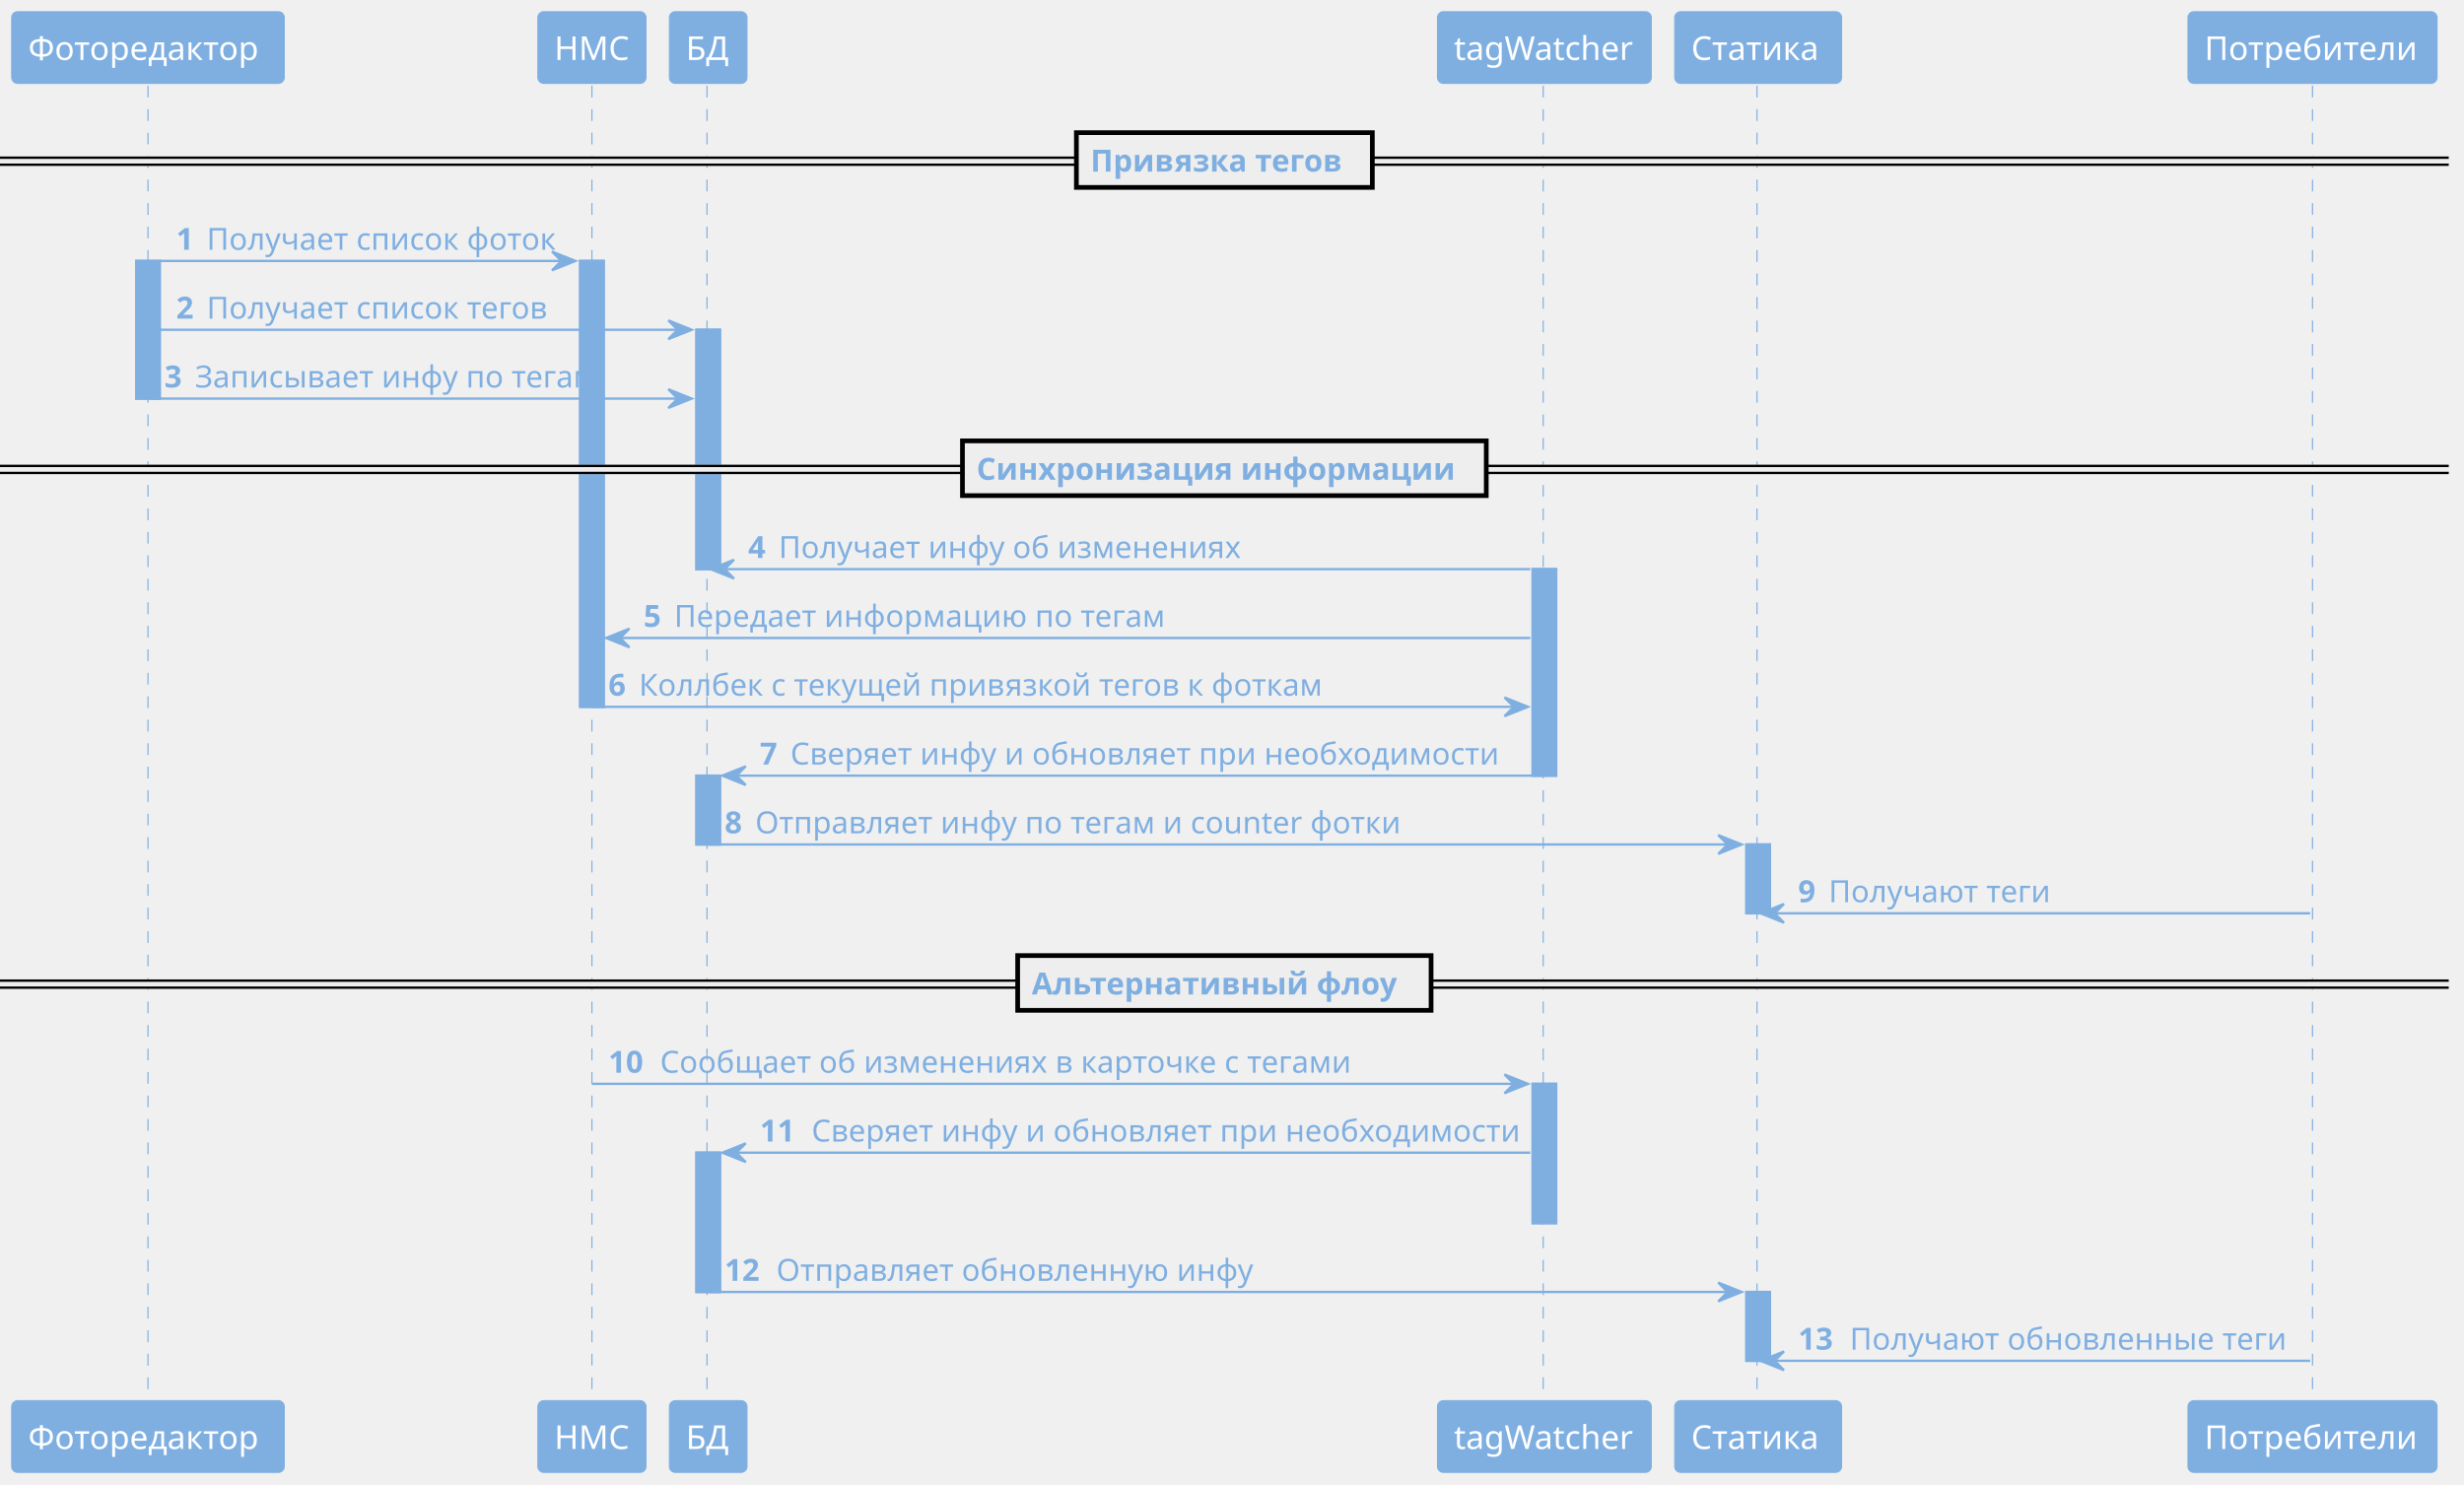
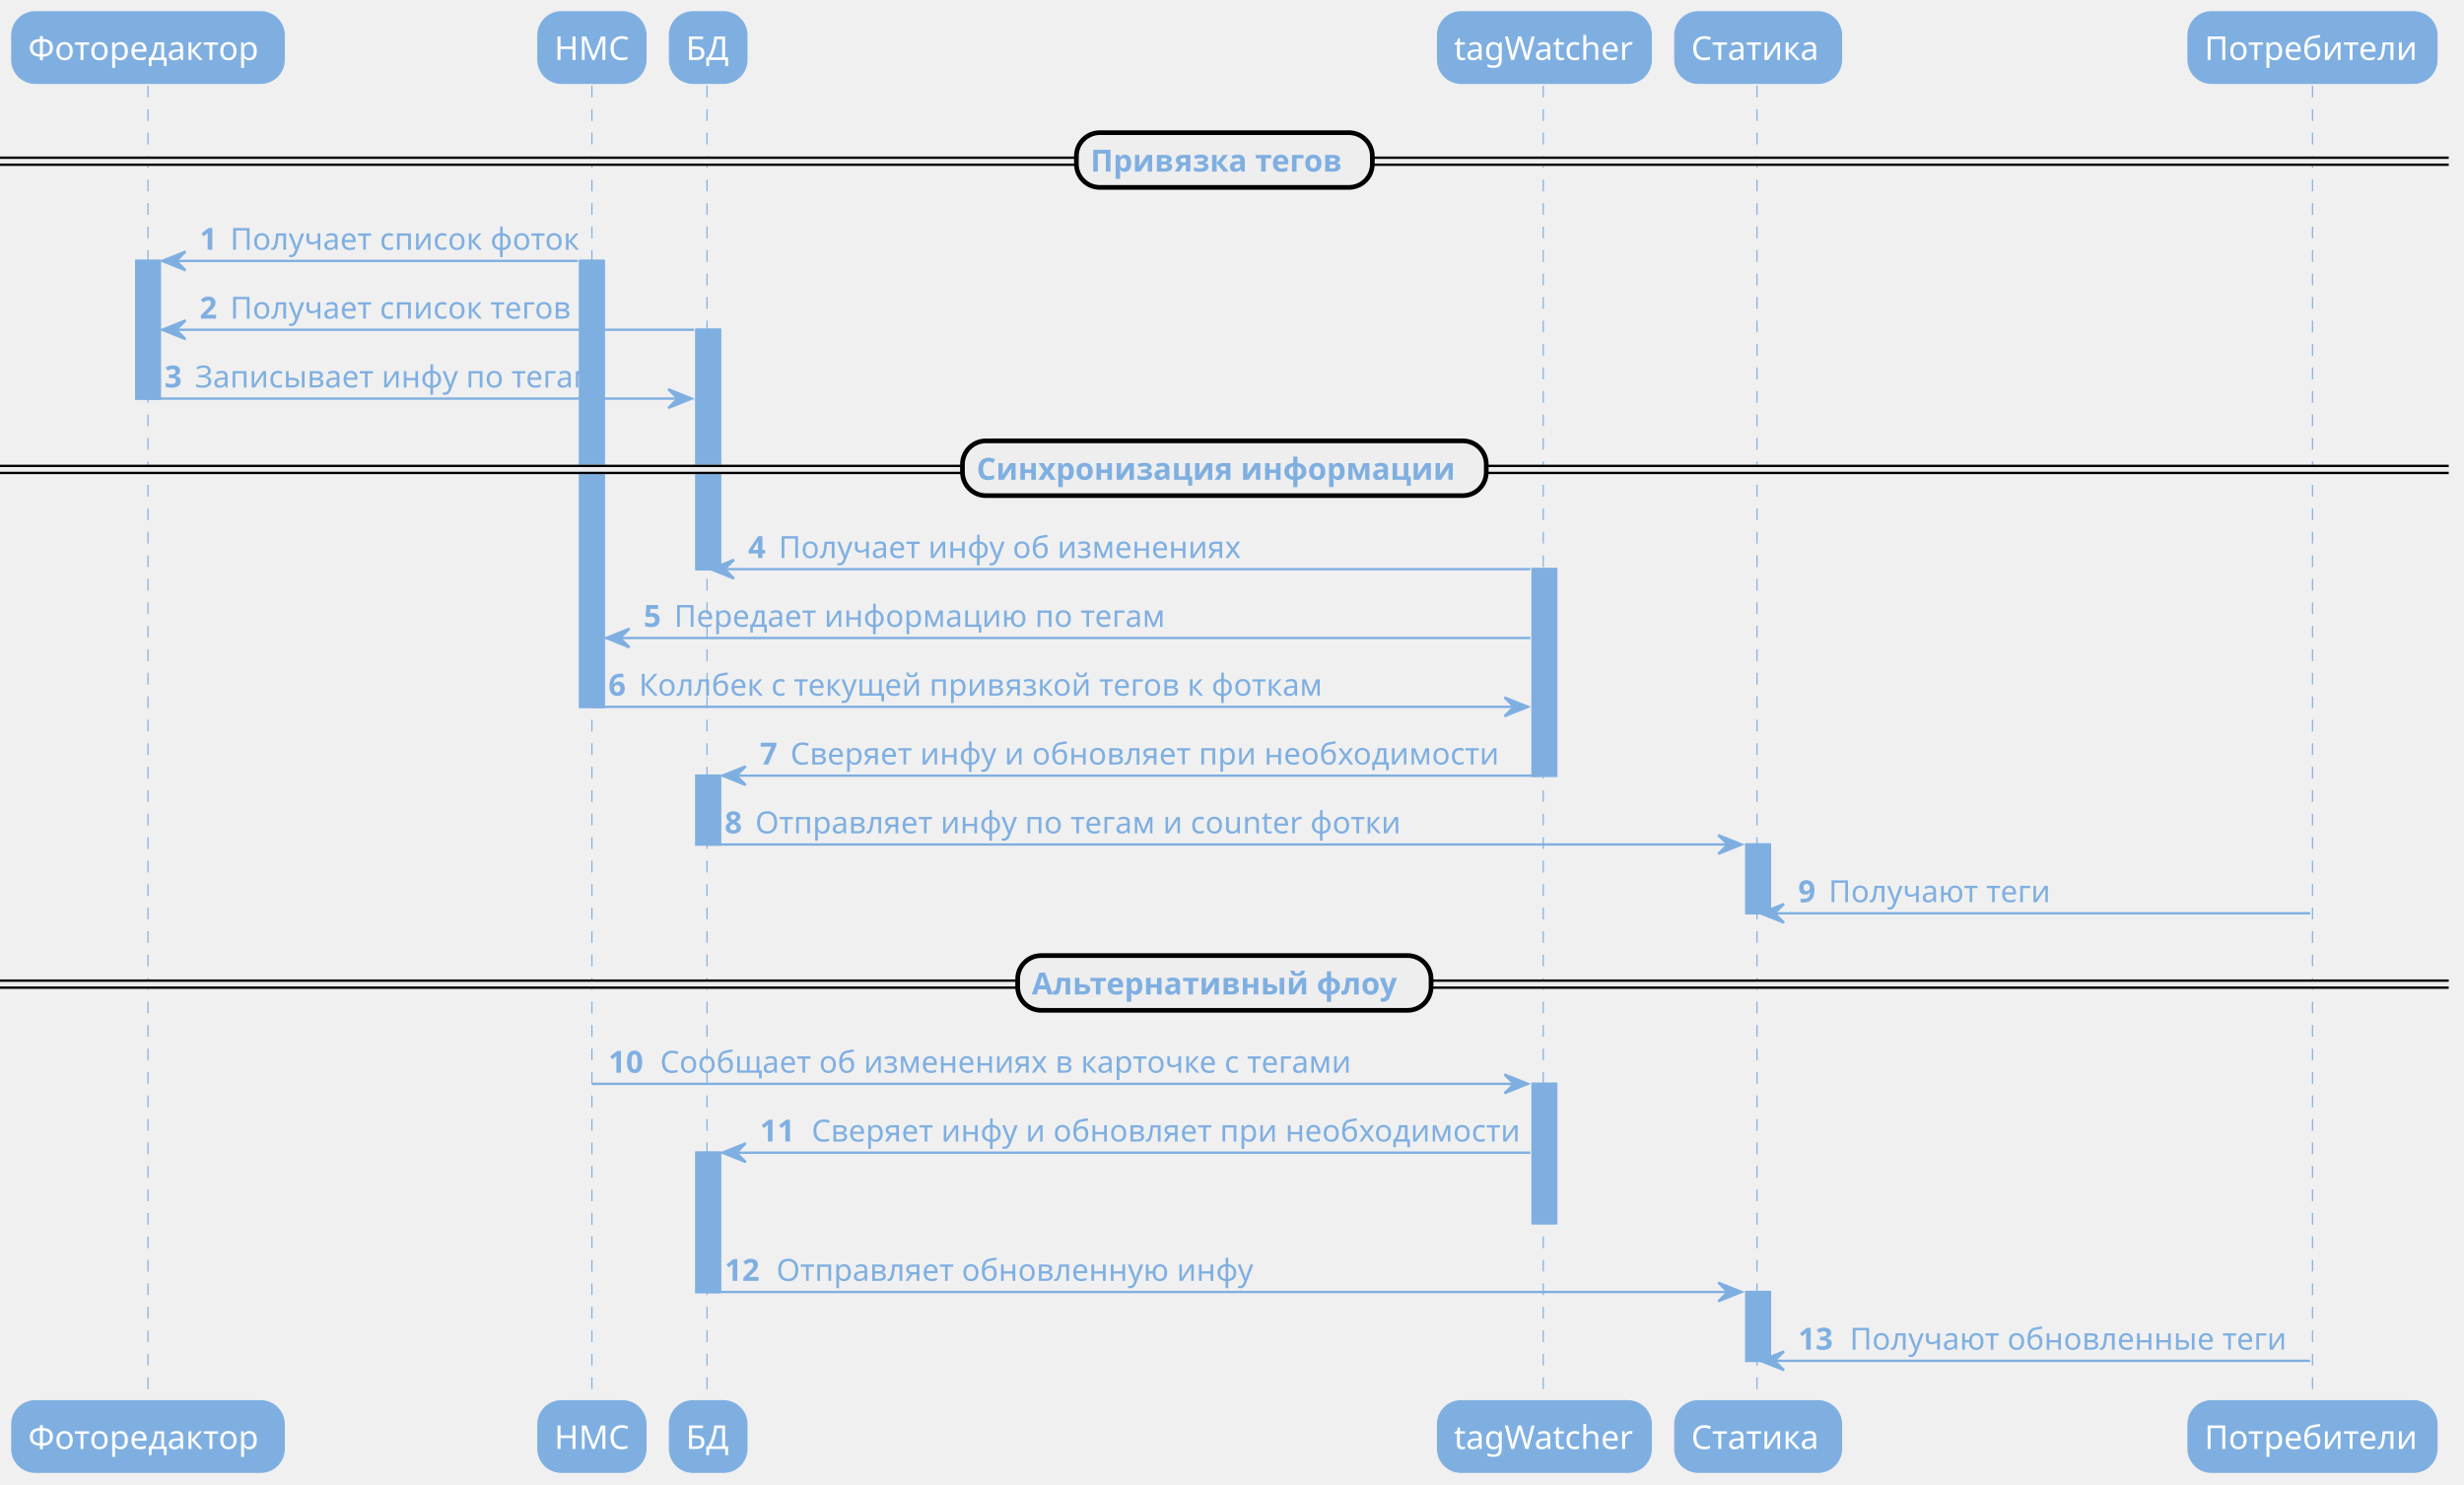
<svg xmlns="http://www.w3.org/2000/svg" contentStyleType="text/css" height="632px" preserveAspectRatio="none" style="width:1049px;height:632px;background:#24272B;" version="1.1" viewBox="0 0 1049 632" width="1049px" zoomAndPan="magnify">
  <defs />
  <g>
    <rect fill="#7FAFE1" height="58.621" style="stroke:#7FAFE1;stroke-width:1.0;" width="10" x="58" y="111.109" />
    <rect fill="#7FAFE1" height="189.863" style="stroke:#7FAFE1;stroke-width:1.0;" width="10" x="247" y="111.109" />
    <rect fill="#7FAFE1" height="101.932" style="stroke:#7FAFE1;stroke-width:1.0;" width="10" x="296.5" y="140.42" />
    <rect fill="#7FAFE1" height="29.311" style="stroke:#7FAFE1;stroke-width:1.0;" width="10" x="296.5" y="330.283" />
    <rect fill="#7FAFE1" height="59.31" style="stroke:#7FAFE1;stroke-width:1.0;" width="10" x="296.5" y="490.836" />
    <rect fill="#7FAFE1" height="87.932" style="stroke:#7FAFE1;stroke-width:1.0;" width="10" x="652.5" y="242.352" />
    <rect fill="#7FAFE1" height="59.31" style="stroke:#7FAFE1;stroke-width:1.0;" width="10" x="652.5" y="461.525" />
    <rect fill="#7FAFE1" height="29.311" style="stroke:#7FAFE1;stroke-width:1.0;" width="10" x="743.5" y="359.594" />
    <rect fill="#7FAFE1" height="29.311" style="stroke:#7FAFE1;stroke-width:1.0;" width="10" x="743.5" y="550.146" />
    <line style="stroke:#7FAFE1;stroke-width:0.5;stroke-dasharray:5.0,5.0;" x1="63" x2="63" y1="36.488" y2="597.457" />
    <line style="stroke:#7FAFE1;stroke-width:0.5;stroke-dasharray:5.0,5.0;" x1="252" x2="252" y1="36.488" y2="597.457" />
    <line style="stroke:#7FAFE1;stroke-width:0.5;stroke-dasharray:5.0,5.0;" x1="301" x2="301" y1="36.488" y2="597.457" />
    <line style="stroke:#7FAFE1;stroke-width:0.5;stroke-dasharray:5.0,5.0;" x1="657" x2="657" y1="36.488" y2="597.457" />
    <line style="stroke:#7FAFE1;stroke-width:0.5;stroke-dasharray:5.0,5.0;" x1="748" x2="748" y1="36.488" y2="597.457" />
    <line style="stroke:#7FAFE1;stroke-width:0.5;stroke-dasharray:5.0,5.0;" x1="984.5" x2="984.5" y1="36.488" y2="597.457" />
-     <rect fill="#7FAFE1" height="30.488" rx="2.5" ry="2.5" style="stroke:#7FAFE1;stroke-width:0.5;" width="116" x="5" y="5" />
+     <rect fill="#7FAFE1" height="30.488" rx="10" ry="10" style="stroke:#7FAFE1;stroke-width:0.5;" width="116" x="5" y="5" />
    <text fill="#FFFFFF" font-family="sans-serif" font-size="14" lengthAdjust="spacing" textLength="102" x="12" y="25.535">Фоторедактор</text>
-     <rect fill="#7FAFE1" height="30.488" rx="2.5" ry="2.5" style="stroke:#7FAFE1;stroke-width:0.5;" width="116" x="5" y="596.457" />
+     <rect fill="#7FAFE1" height="30.488" rx="10" ry="10" style="stroke:#7FAFE1;stroke-width:0.5;" width="116" x="5" y="596.457" />
    <text fill="#FFFFFF" font-family="sans-serif" font-size="14" lengthAdjust="spacing" textLength="102" x="12" y="616.992">Фоторедактор</text>
-     <rect fill="#7FAFE1" height="30.488" rx="2.5" ry="2.5" style="stroke:#7FAFE1;stroke-width:0.5;" width="46" x="229" y="5" />
+     <rect fill="#7FAFE1" height="30.488" rx="10" ry="10" style="stroke:#7FAFE1;stroke-width:0.5;" width="46" x="229" y="5" />
    <text fill="#FFFFFF" font-family="sans-serif" font-size="14" lengthAdjust="spacing" textLength="32" x="236" y="25.535">НМС</text>
-     <rect fill="#7FAFE1" height="30.488" rx="2.5" ry="2.5" style="stroke:#7FAFE1;stroke-width:0.5;" width="46" x="229" y="596.457" />
+     <rect fill="#7FAFE1" height="30.488" rx="10" ry="10" style="stroke:#7FAFE1;stroke-width:0.5;" width="46" x="229" y="596.457" />
    <text fill="#FFFFFF" font-family="sans-serif" font-size="14" lengthAdjust="spacing" textLength="32" x="236" y="616.992">НМС</text>
-     <rect fill="#7FAFE1" height="30.488" rx="2.5" ry="2.5" style="stroke:#7FAFE1;stroke-width:0.5;" width="33" x="285" y="5" />
+     <rect fill="#7FAFE1" height="30.488" rx="10" ry="10" style="stroke:#7FAFE1;stroke-width:0.5;" width="33" x="285" y="5" />
    <text fill="#FFFFFF" font-family="sans-serif" font-size="14" lengthAdjust="spacing" textLength="19" x="292" y="25.535">БД</text>
-     <rect fill="#7FAFE1" height="30.488" rx="2.5" ry="2.5" style="stroke:#7FAFE1;stroke-width:0.5;" width="33" x="285" y="596.457" />
+     <rect fill="#7FAFE1" height="30.488" rx="10" ry="10" style="stroke:#7FAFE1;stroke-width:0.5;" width="33" x="285" y="596.457" />
    <text fill="#FFFFFF" font-family="sans-serif" font-size="14" lengthAdjust="spacing" textLength="19" x="292" y="616.992">БД</text>
-     <rect fill="#7FAFE1" height="30.488" rx="2.5" ry="2.5" style="stroke:#7FAFE1;stroke-width:0.5;" width="91" x="612" y="5" />
+     <rect fill="#7FAFE1" height="30.488" rx="10" ry="10" style="stroke:#7FAFE1;stroke-width:0.5;" width="91" x="612" y="5" />
    <text fill="#FFFFFF" font-family="sans-serif" font-size="14" lengthAdjust="spacing" textLength="77" x="619" y="25.535">tagWatcher</text>
-     <rect fill="#7FAFE1" height="30.488" rx="2.5" ry="2.5" style="stroke:#7FAFE1;stroke-width:0.5;" width="91" x="612" y="596.457" />
+     <rect fill="#7FAFE1" height="30.488" rx="10" ry="10" style="stroke:#7FAFE1;stroke-width:0.5;" width="91" x="612" y="596.457" />
    <text fill="#FFFFFF" font-family="sans-serif" font-size="14" lengthAdjust="spacing" textLength="77" x="619" y="616.992">tagWatcher</text>
-     <rect fill="#7FAFE1" height="30.488" rx="2.5" ry="2.5" style="stroke:#7FAFE1;stroke-width:0.5;" width="71" x="713" y="5" />
+     <rect fill="#7FAFE1" height="30.488" rx="10" ry="10" style="stroke:#7FAFE1;stroke-width:0.5;" width="71" x="713" y="5" />
    <text fill="#FFFFFF" font-family="sans-serif" font-size="14" lengthAdjust="spacing" textLength="57" x="720" y="25.535">Статика</text>
-     <rect fill="#7FAFE1" height="30.488" rx="2.5" ry="2.5" style="stroke:#7FAFE1;stroke-width:0.5;" width="71" x="713" y="596.457" />
+     <rect fill="#7FAFE1" height="30.488" rx="10" ry="10" style="stroke:#7FAFE1;stroke-width:0.5;" width="71" x="713" y="596.457" />
    <text fill="#FFFFFF" font-family="sans-serif" font-size="14" lengthAdjust="spacing" textLength="57" x="720" y="616.992">Статика</text>
-     <rect fill="#7FAFE1" height="30.488" rx="2.5" ry="2.5" style="stroke:#7FAFE1;stroke-width:0.5;" width="106" x="931.5" y="5" />
+     <rect fill="#7FAFE1" height="30.488" rx="10" ry="10" style="stroke:#7FAFE1;stroke-width:0.5;" width="106" x="931.5" y="5" />
    <text fill="#FFFFFF" font-family="sans-serif" font-size="14" lengthAdjust="spacing" textLength="92" x="938.5" y="25.535">Потребители</text>
-     <rect fill="#7FAFE1" height="30.488" rx="2.5" ry="2.5" style="stroke:#7FAFE1;stroke-width:0.5;" width="106" x="931.5" y="596.457" />
+     <rect fill="#7FAFE1" height="30.488" rx="10" ry="10" style="stroke:#7FAFE1;stroke-width:0.5;" width="106" x="931.5" y="596.457" />
    <text fill="#FFFFFF" font-family="sans-serif" font-size="14" lengthAdjust="spacing" textLength="92" x="938.5" y="616.992">Потребители</text>
    <rect fill="#7FAFE1" height="58.621" style="stroke:#7FAFE1;stroke-width:1.0;" width="10" x="58" y="111.109" />
    <rect fill="#7FAFE1" height="189.863" style="stroke:#7FAFE1;stroke-width:1.0;" width="10" x="247" y="111.109" />
    <rect fill="#7FAFE1" height="101.932" style="stroke:#7FAFE1;stroke-width:1.0;" width="10" x="296.5" y="140.42" />
    <rect fill="#7FAFE1" height="29.311" style="stroke:#7FAFE1;stroke-width:1.0;" width="10" x="296.5" y="330.283" />
    <rect fill="#7FAFE1" height="59.31" style="stroke:#7FAFE1;stroke-width:1.0;" width="10" x="296.5" y="490.836" />
    <rect fill="#7FAFE1" height="87.932" style="stroke:#7FAFE1;stroke-width:1.0;" width="10" x="652.5" y="242.352" />
    <rect fill="#7FAFE1" height="59.31" style="stroke:#7FAFE1;stroke-width:1.0;" width="10" x="652.5" y="461.525" />
    <rect fill="#7FAFE1" height="29.311" style="stroke:#7FAFE1;stroke-width:1.0;" width="10" x="743.5" y="359.594" />
    <rect fill="#7FAFE1" height="29.311" style="stroke:#7FAFE1;stroke-width:1.0;" width="10" x="743.5" y="550.146" />
-     <rect fill="#EEEEEE" height="3" style="stroke:#EEEEEE;stroke-width:1.0;" width="1042.5" x="0" y="67.144" />
+     <rect fill="#EEEEEE" height="3" rx="10" ry="10" style="stroke:#EEEEEE;stroke-width:1.0;" width="1042.5" x="0" y="67.144" />
    <line style="stroke:#000000;stroke-width:1.0;" x1="0" x2="1042.5" y1="67.144" y2="67.144" />
    <line style="stroke:#000000;stroke-width:1.0;" x1="0" x2="1042.5" y1="70.144" y2="70.144" />
-     <rect fill="#EEEEEE" height="23.311" style="stroke:#000000;stroke-width:2.0;" width="126" x="458.25" y="56.488" />
+     <rect fill="#EEEEEE" height="23.311" rx="10" ry="10" style="stroke:#000000;stroke-width:2.0;" width="126" x="458.25" y="56.488" />
    <text fill="#7FAFE1" font-family="sans-serif" font-size="13" font-weight="bold" lengthAdjust="spacing" textLength="108" x="464.25" y="73.057">Привязка тегов</text>
-     <polygon fill="#7FAFE1" points="235,107.109,245,111.109,235,115.109,239,111.109" style="stroke:#7FAFE1;stroke-width:1.0;" />
-     <line style="stroke:#7FAFE1;stroke-width:1.0;" x1="68" x2="241" y1="111.109" y2="111.109" />
-     <text fill="#7FAFE1" font-family="sans-serif" font-size="13" font-weight="bold" lengthAdjust="spacing" textLength="9" x="75" y="106.367">1</text>
-     <text fill="#7FAFE1" font-family="sans-serif" font-size="13" lengthAdjust="spacing" textLength="152" x="88" y="106.367">Получает список фоток</text>
-     <polygon fill="#7FAFE1" points="284.5,136.42,294.5,140.42,284.5,144.42,288.5,140.42" style="stroke:#7FAFE1;stroke-width:1.0;" />
-     <line style="stroke:#7FAFE1;stroke-width:1.0;" x1="68" x2="290.5" y1="140.42" y2="140.42" />
-     <text fill="#7FAFE1" font-family="sans-serif" font-size="13" font-weight="bold" lengthAdjust="spacing" textLength="9" x="75" y="135.678">2</text>
-     <text fill="#7FAFE1" font-family="sans-serif" font-size="13" lengthAdjust="spacing" textLength="147" x="88" y="135.678">Получает список тегов</text>
+     <polygon fill="#7FAFE1" points="79,107.109,69,111.109,79,115.109,75,111.109" style="stroke:#7FAFE1;stroke-width:1.0;" />
+     <line style="stroke:#7FAFE1;stroke-width:1.0;" x1="73" x2="246" y1="111.109" y2="111.109" />
+     <text fill="#7FAFE1" font-family="sans-serif" font-size="13" font-weight="bold" lengthAdjust="spacing" textLength="9" x="85" y="106.367">1</text>
+     <text fill="#7FAFE1" font-family="sans-serif" font-size="13" lengthAdjust="spacing" textLength="152" x="98" y="106.367">Получает список фоток</text>
+     <polygon fill="#7FAFE1" points="79,136.42,69,140.42,79,144.42,75,140.42" style="stroke:#7FAFE1;stroke-width:1.0;" />
+     <line style="stroke:#7FAFE1;stroke-width:1.0;" x1="73" x2="295.5" y1="140.42" y2="140.42" />
+     <text fill="#7FAFE1" font-family="sans-serif" font-size="13" font-weight="bold" lengthAdjust="spacing" textLength="9" x="85" y="135.678">2</text>
+     <text fill="#7FAFE1" font-family="sans-serif" font-size="13" lengthAdjust="spacing" textLength="147" x="98" y="135.678">Получает список тегов</text>
    <polygon fill="#7FAFE1" points="284.5,165.731,294.5,169.731,284.5,173.731,288.5,169.731" style="stroke:#7FAFE1;stroke-width:1.0;" />
    <line style="stroke:#7FAFE1;stroke-width:1.0;" x1="63" x2="290.5" y1="169.731" y2="169.731" />
    <text fill="#7FAFE1" font-family="sans-serif" font-size="13" font-weight="bold" lengthAdjust="spacing" textLength="9" x="70" y="164.988">3</text>
    <text fill="#7FAFE1" font-family="sans-serif" font-size="13" lengthAdjust="spacing" textLength="169" x="83" y="164.988">Записывает инфу по тегам</text>
-     <rect fill="#EEEEEE" height="3" style="stroke:#EEEEEE;stroke-width:1.0;" width="1042.5" x="0" y="198.386" />
+     <rect fill="#EEEEEE" height="3" rx="10" ry="10" style="stroke:#EEEEEE;stroke-width:1.0;" width="1042.5" x="0" y="198.386" />
    <line style="stroke:#000000;stroke-width:1.0;" x1="0" x2="1042.5" y1="198.386" y2="198.386" />
    <line style="stroke:#000000;stroke-width:1.0;" x1="0" x2="1042.5" y1="201.386" y2="201.386" />
-     <rect fill="#EEEEEE" height="23.311" style="stroke:#000000;stroke-width:2.0;" width="223" x="409.75" y="187.731" />
+     <rect fill="#EEEEEE" height="23.311" rx="10" ry="10" style="stroke:#000000;stroke-width:2.0;" width="223" x="409.75" y="187.731" />
    <text fill="#7FAFE1" font-family="sans-serif" font-size="13" font-weight="bold" lengthAdjust="spacing" textLength="205" x="415.75" y="204.299">Синхронизация информации</text>
    <polygon fill="#7FAFE1" points="312.5,238.352,302.5,242.352,312.5,246.352,308.5,242.352" style="stroke:#7FAFE1;stroke-width:1.0;" />
    <line style="stroke:#7FAFE1;stroke-width:1.0;" x1="306.5" x2="651.5" y1="242.352" y2="242.352" />
    <text fill="#7FAFE1" font-family="sans-serif" font-size="13" font-weight="bold" lengthAdjust="spacing" textLength="9" x="318.5" y="237.609">4</text>
    <text fill="#7FAFE1" font-family="sans-serif" font-size="13" lengthAdjust="spacing" textLength="197" x="331.5" y="237.609">Получает инфу об изменениях</text>
    <polygon fill="#7FAFE1" points="268,267.662,258,271.662,268,275.662,264,271.662" style="stroke:#7FAFE1;stroke-width:1.0;" />
    <line style="stroke:#7FAFE1;stroke-width:1.0;" x1="262" x2="651.5" y1="271.662" y2="271.662" />
    <text fill="#7FAFE1" font-family="sans-serif" font-size="13" font-weight="bold" lengthAdjust="spacing" textLength="9" x="274" y="266.92">5</text>
    <text fill="#7FAFE1" font-family="sans-serif" font-size="13" lengthAdjust="spacing" textLength="210" x="287" y="266.92">Передает информацию по тегам</text>
    <polygon fill="#7FAFE1" points="640.5,296.973,650.5,300.973,640.5,304.973,644.5,300.973" style="stroke:#7FAFE1;stroke-width:1.0;" />
    <line style="stroke:#7FAFE1;stroke-width:1.0;" x1="252" x2="646.5" y1="300.973" y2="300.973" />
    <text fill="#7FAFE1" font-family="sans-serif" font-size="13" font-weight="bold" lengthAdjust="spacing" textLength="9" x="259" y="296.231">6</text>
    <text fill="#7FAFE1" font-family="sans-serif" font-size="13" lengthAdjust="spacing" textLength="293" x="272" y="296.231">Коллбек с текущей привязкой тегов к фоткам</text>
    <polygon fill="#7FAFE1" points="317.5,326.283,307.5,330.283,317.5,334.283,313.5,330.283" style="stroke:#7FAFE1;stroke-width:1.0;" />
    <line style="stroke:#7FAFE1;stroke-width:1.0;" x1="311.5" x2="656.5" y1="330.283" y2="330.283" />
    <text fill="#7FAFE1" font-family="sans-serif" font-size="13" font-weight="bold" lengthAdjust="spacing" textLength="9" x="323.5" y="325.541">7</text>
    <text fill="#7FAFE1" font-family="sans-serif" font-size="13" lengthAdjust="spacing" textLength="305" x="336.5" y="325.541">Сверяет инфу и обновляет при необходимости</text>
    <polygon fill="#7FAFE1" points="731.5,355.594,741.5,359.594,731.5,363.594,735.5,359.594" style="stroke:#7FAFE1;stroke-width:1.0;" />
    <line style="stroke:#7FAFE1;stroke-width:1.0;" x1="301.5" x2="737.5" y1="359.594" y2="359.594" />
    <text fill="#7FAFE1" font-family="sans-serif" font-size="13" font-weight="bold" lengthAdjust="spacing" textLength="9" x="308.5" y="354.852">8</text>
    <text fill="#7FAFE1" font-family="sans-serif" font-size="13" lengthAdjust="spacing" textLength="277" x="321.5" y="354.852">Отправляет инфу по тегам и counter фотки</text>
    <polygon fill="#7FAFE1" points="759.5,384.904,749.5,388.904,759.5,392.904,755.5,388.904" style="stroke:#7FAFE1;stroke-width:1.0;" />
    <line style="stroke:#7FAFE1;stroke-width:1.0;" x1="753.5" x2="983.5" y1="388.904" y2="388.904" />
    <text fill="#7FAFE1" font-family="sans-serif" font-size="13" font-weight="bold" lengthAdjust="spacing" textLength="9" x="765.5" y="384.162">9</text>
    <text fill="#7FAFE1" font-family="sans-serif" font-size="13" lengthAdjust="spacing" textLength="95" x="778.5" y="384.162">Получают теги</text>
-     <rect fill="#EEEEEE" height="3" style="stroke:#EEEEEE;stroke-width:1.0;" width="1042.5" x="0" y="417.56" />
+     <rect fill="#EEEEEE" height="3" rx="10" ry="10" style="stroke:#EEEEEE;stroke-width:1.0;" width="1042.5" x="0" y="417.56" />
    <line style="stroke:#000000;stroke-width:1.0;" x1="0" x2="1042.5" y1="417.56" y2="417.56" />
    <line style="stroke:#000000;stroke-width:1.0;" x1="0" x2="1042.5" y1="420.56" y2="420.56" />
-     <rect fill="#EEEEEE" height="23.311" style="stroke:#000000;stroke-width:2.0;" width="176" x="433.25" y="406.904" />
+     <rect fill="#EEEEEE" height="23.311" rx="10" ry="10" style="stroke:#000000;stroke-width:2.0;" width="176" x="433.25" y="406.904" />
    <text fill="#7FAFE1" font-family="sans-serif" font-size="13" font-weight="bold" lengthAdjust="spacing" textLength="158" x="439.25" y="423.473">Альтернативный флоу</text>
    <polygon fill="#7FAFE1" points="640.5,457.525,650.5,461.525,640.5,465.525,644.5,461.525" style="stroke:#7FAFE1;stroke-width:1.0;" />
    <line style="stroke:#7FAFE1;stroke-width:1.0;" x1="252" x2="646.5" y1="461.525" y2="461.525" />
    <text fill="#7FAFE1" font-family="sans-serif" font-size="13" font-weight="bold" lengthAdjust="spacing" textLength="18" x="259" y="456.783">10</text>
    <text fill="#7FAFE1" font-family="sans-serif" font-size="13" lengthAdjust="spacing" textLength="294" x="281" y="456.783">Сообщает об изменениях в карточке с тегами</text>
    <polygon fill="#7FAFE1" points="317.5,486.836,307.5,490.836,317.5,494.836,313.5,490.836" style="stroke:#7FAFE1;stroke-width:1.0;" />
    <line style="stroke:#7FAFE1;stroke-width:1.0;" x1="311.5" x2="651.5" y1="490.836" y2="490.836" />
    <text fill="#7FAFE1" font-family="sans-serif" font-size="13" font-weight="bold" lengthAdjust="spacing" textLength="18" x="323.5" y="486.094">11</text>
    <text fill="#7FAFE1" font-family="sans-serif" font-size="13" lengthAdjust="spacing" textLength="305" x="345.5" y="486.094">Сверяет инфу и обновляет при необходимости</text>
    <polygon fill="#7FAFE1" points="731.5,546.146,741.5,550.146,731.5,554.146,735.5,550.146" style="stroke:#7FAFE1;stroke-width:1.0;" />
    <line style="stroke:#7FAFE1;stroke-width:1.0;" x1="301.5" x2="737.5" y1="550.146" y2="550.146" />
    <text fill="#7FAFE1" font-family="sans-serif" font-size="13" font-weight="bold" lengthAdjust="spacing" textLength="18" x="308.5" y="545.404">12</text>
    <text fill="#7FAFE1" font-family="sans-serif" font-size="13" lengthAdjust="spacing" textLength="203" x="330.5" y="545.404">Отправляет обновленную инфу</text>
    <polygon fill="#7FAFE1" points="759.5,575.457,749.5,579.457,759.5,583.457,755.5,579.457" style="stroke:#7FAFE1;stroke-width:1.0;" />
    <line style="stroke:#7FAFE1;stroke-width:1.0;" x1="753.5" x2="983.5" y1="579.457" y2="579.457" />
    <text fill="#7FAFE1" font-family="sans-serif" font-size="13" font-weight="bold" lengthAdjust="spacing" textLength="18" x="765.5" y="574.715">13</text>
    <text fill="#7FAFE1" font-family="sans-serif" font-size="13" lengthAdjust="spacing" textLength="185" x="787.5" y="574.715">Получают обновленные теги</text>
  </g>
</svg>
